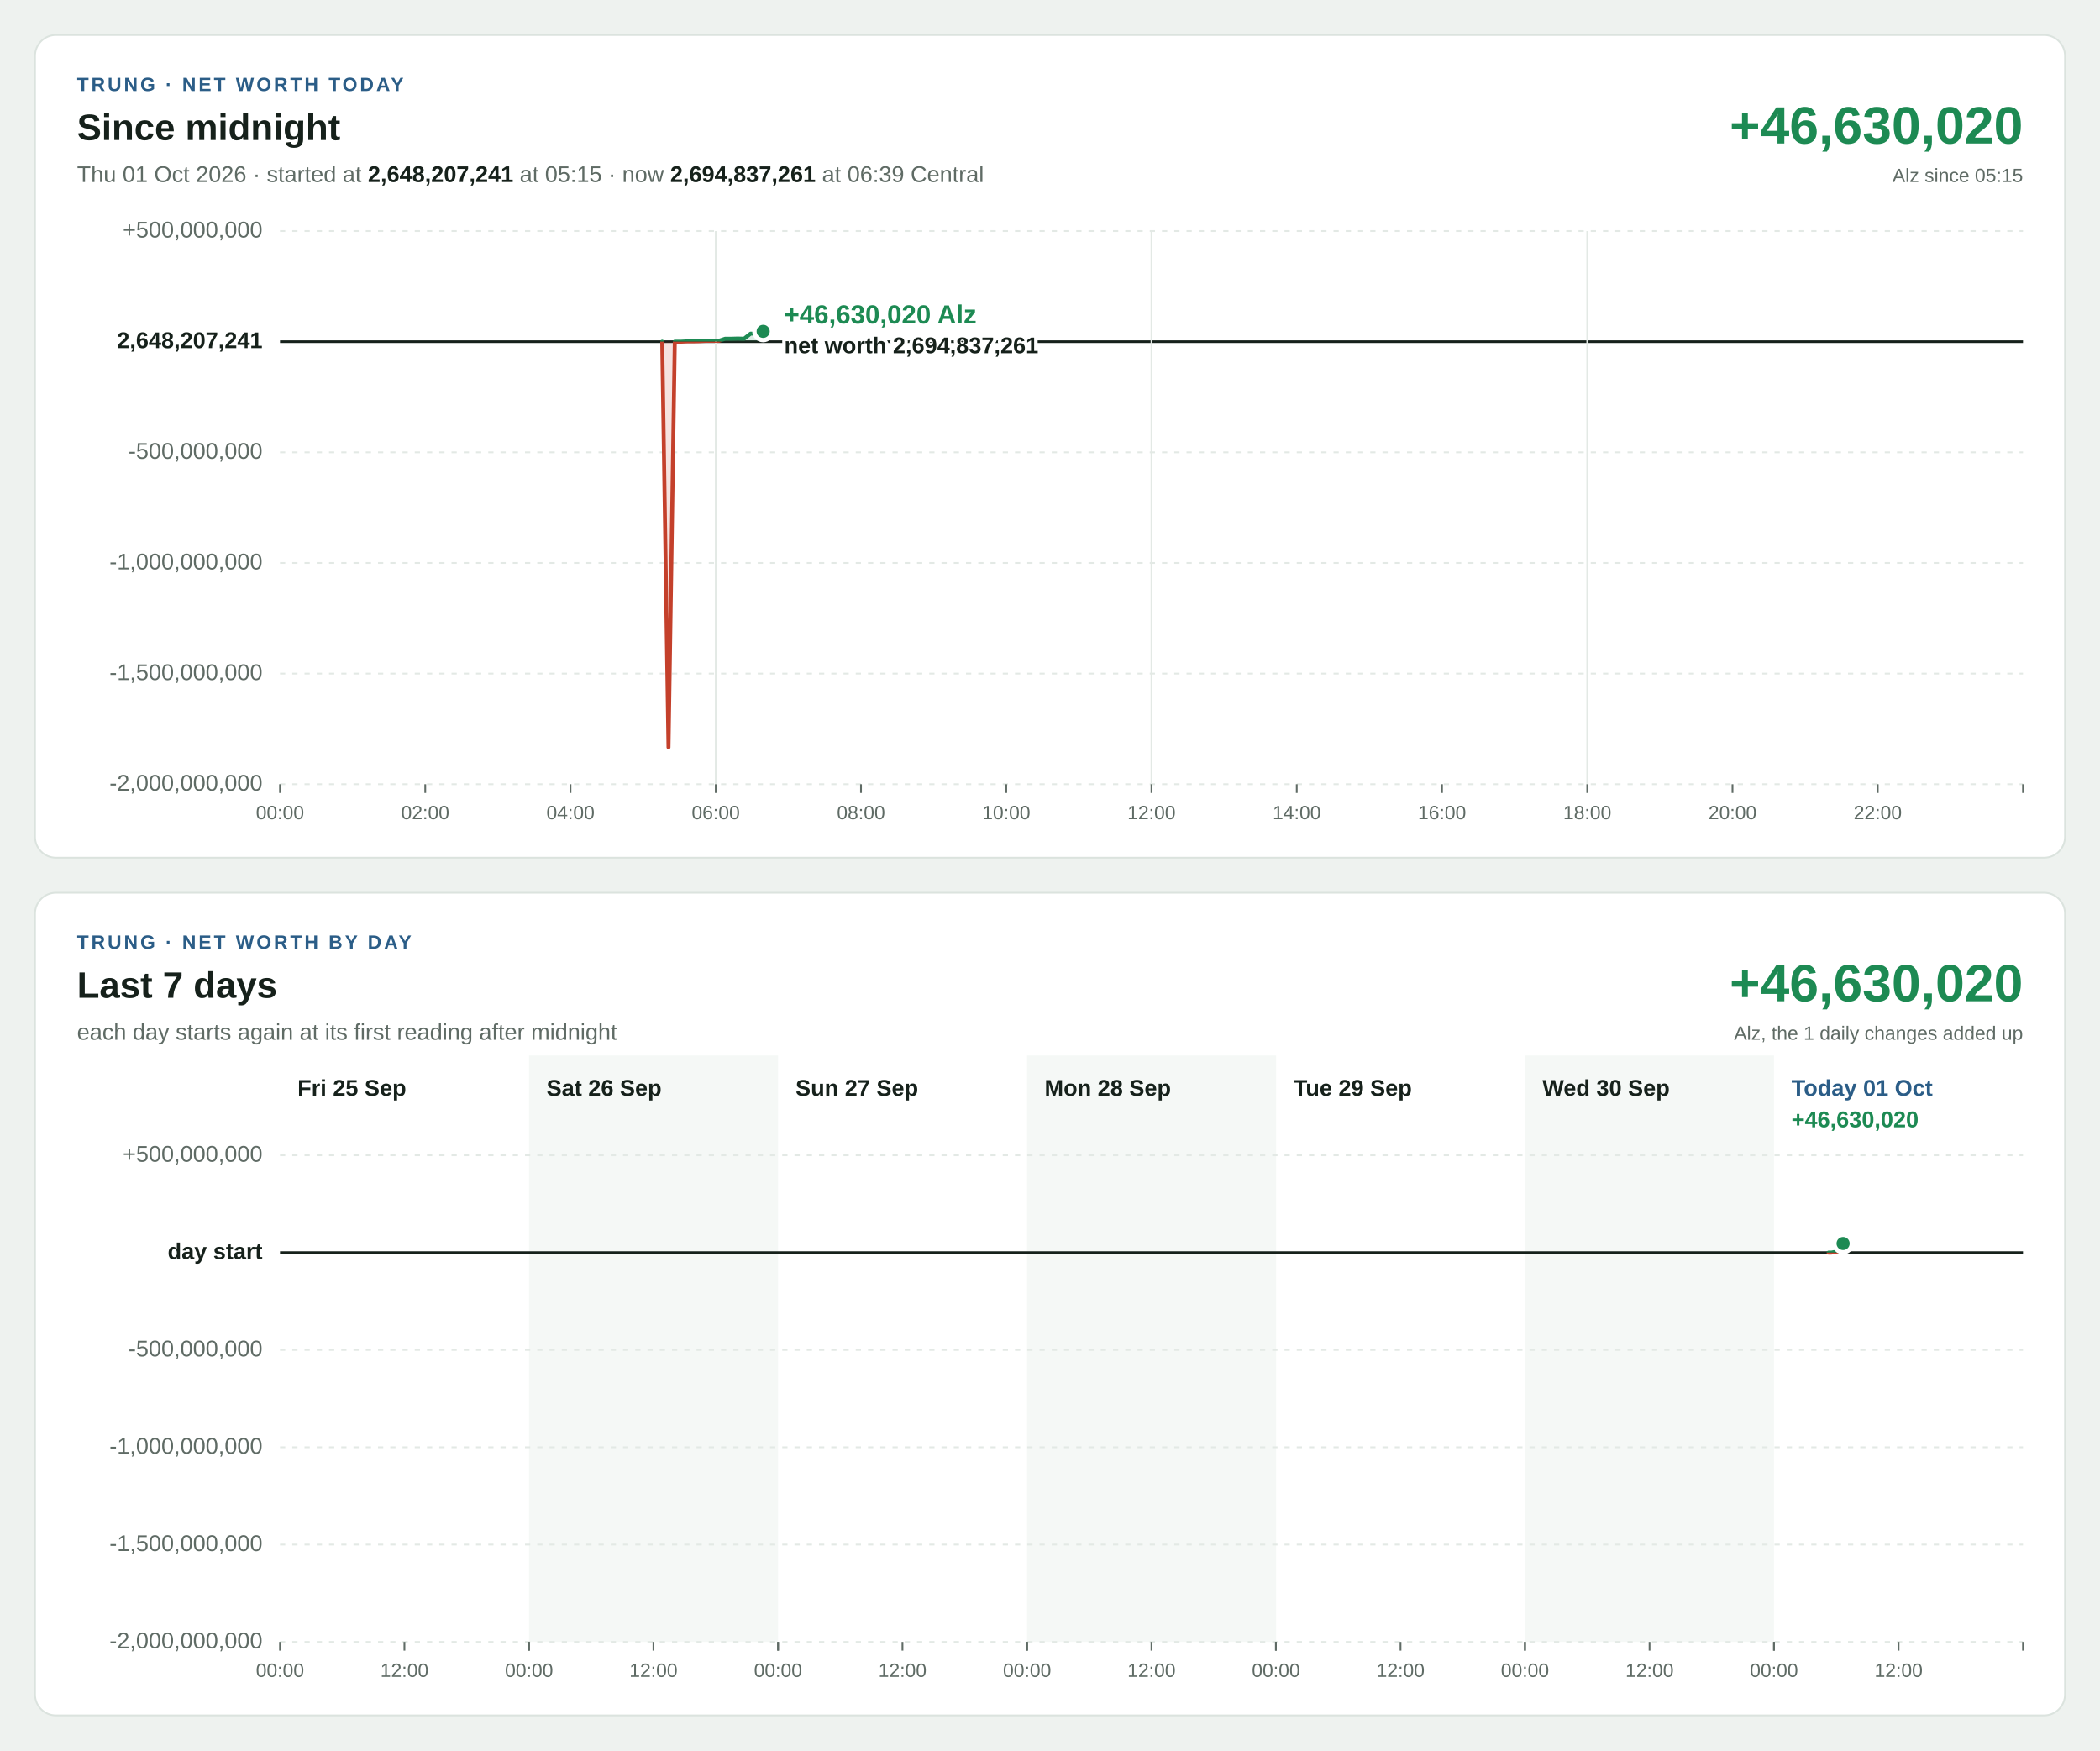
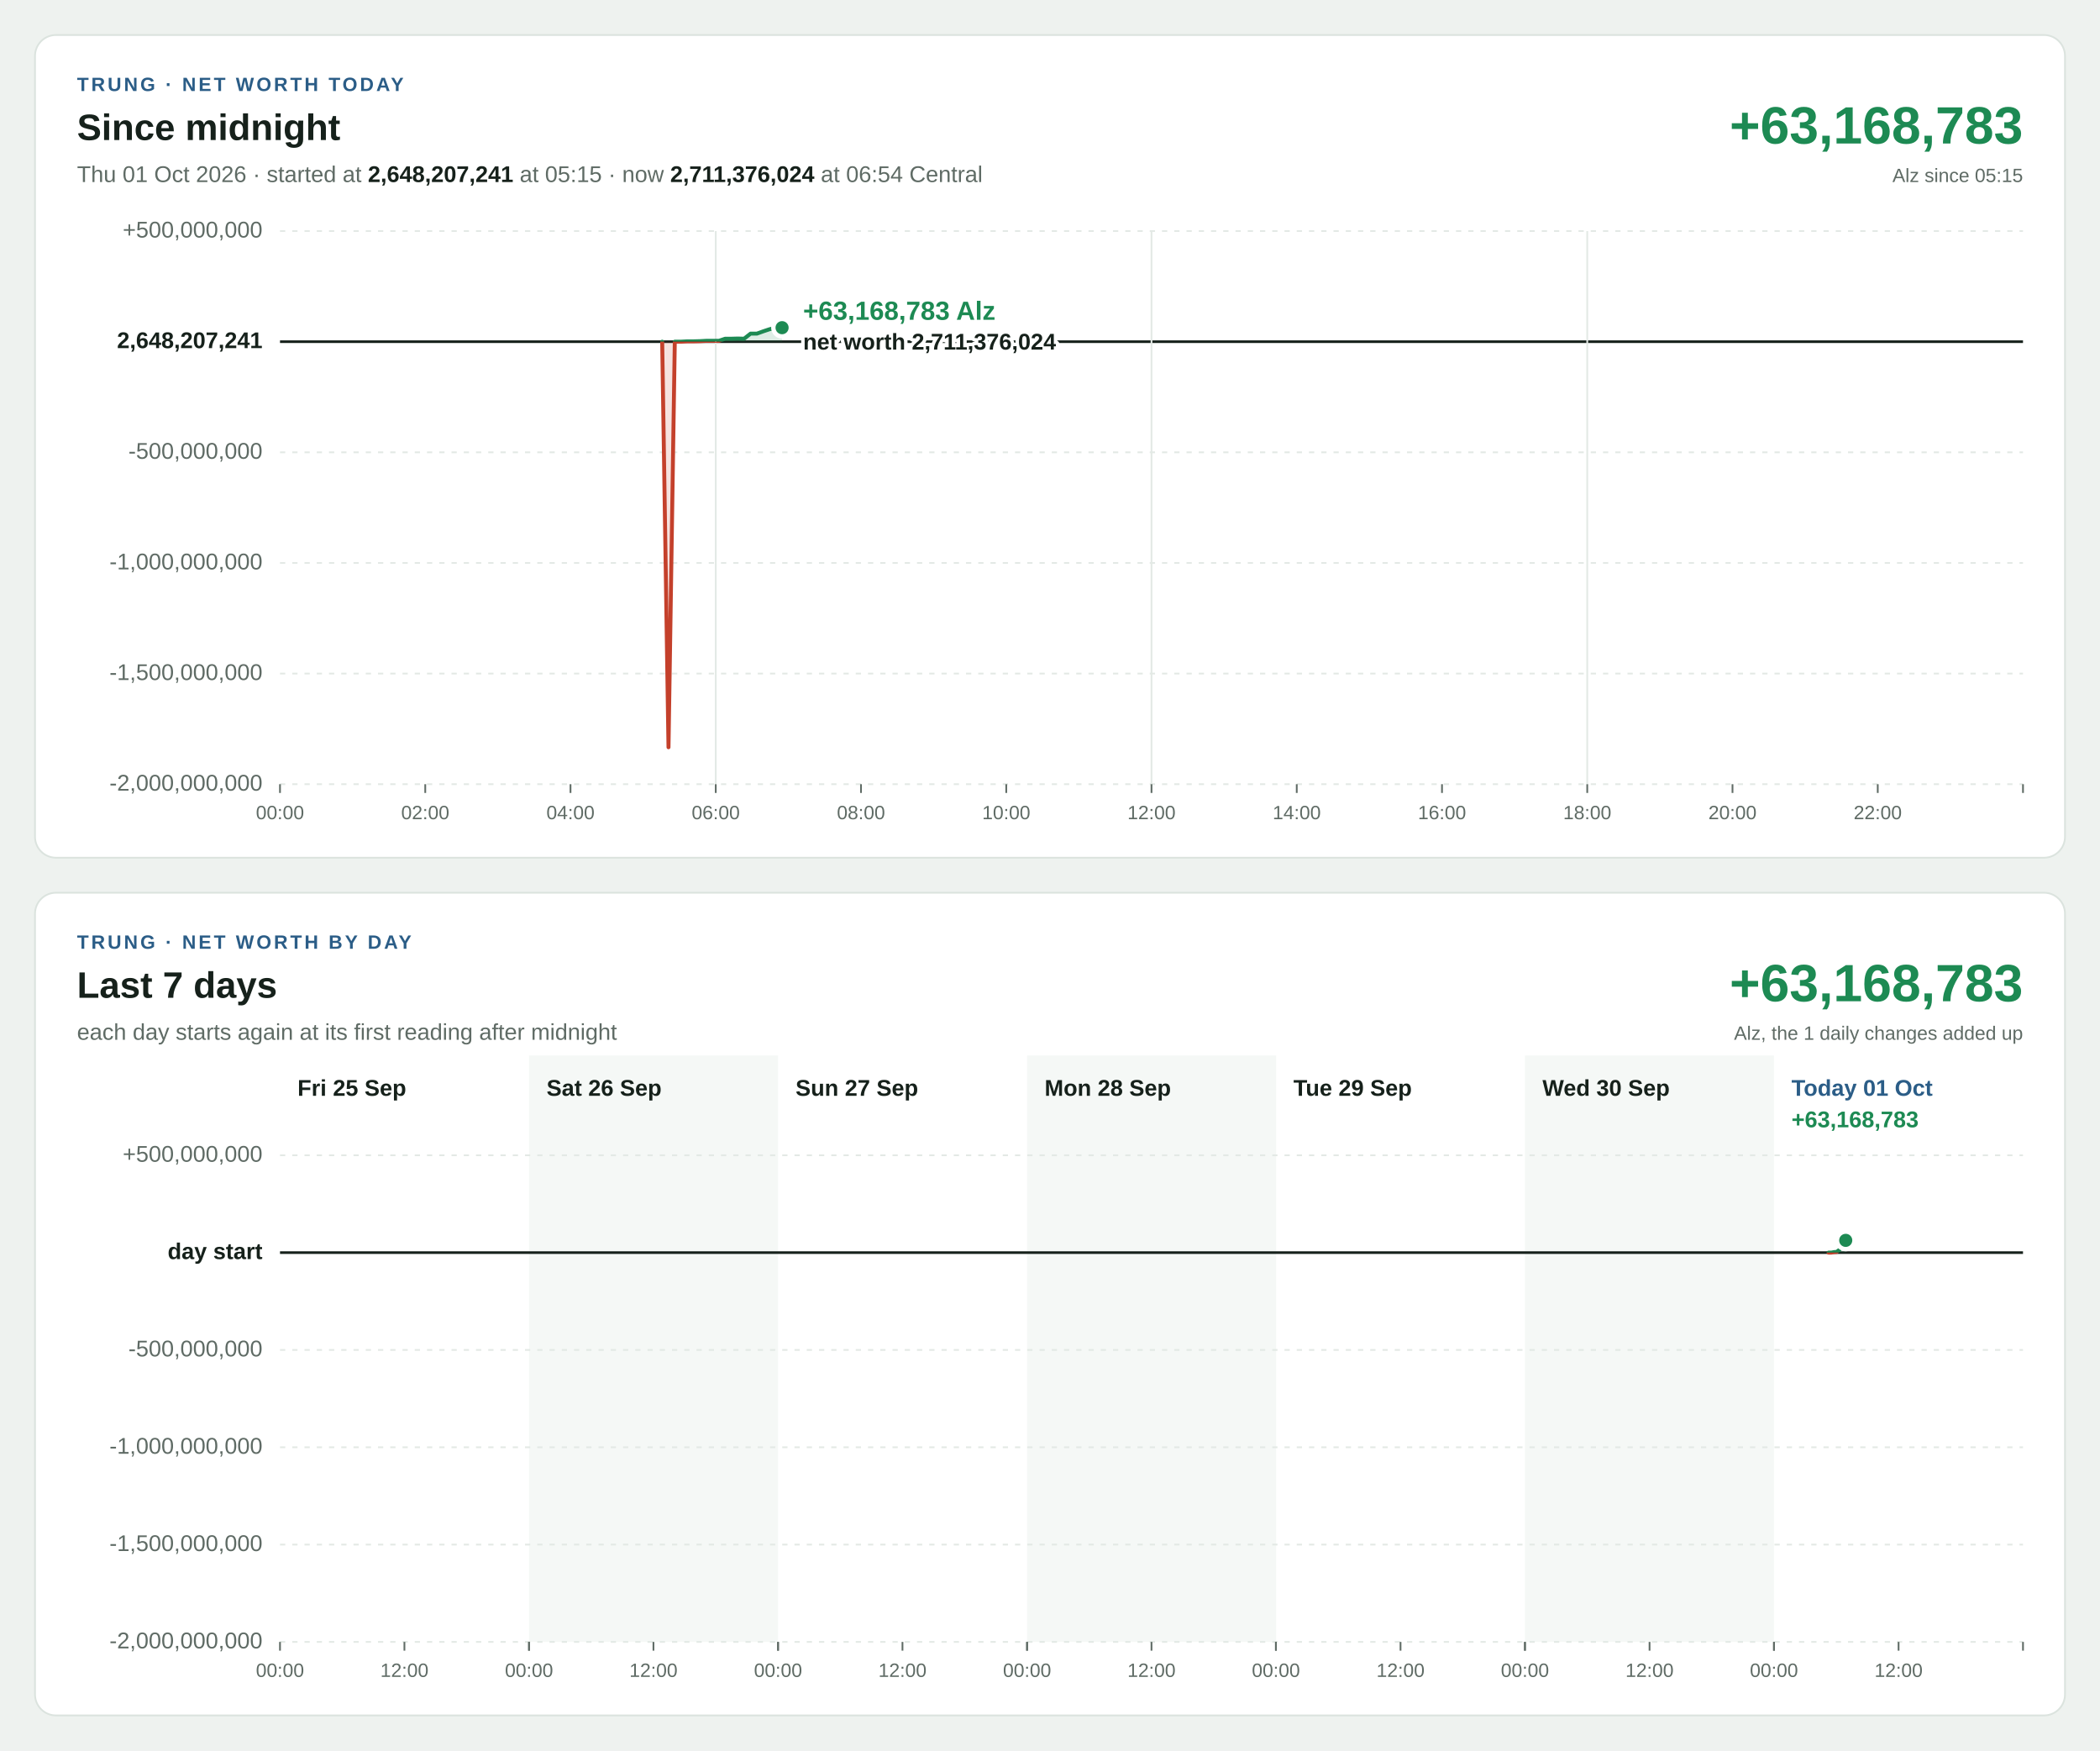
<svg xmlns="http://www.w3.org/2000/svg" width="1200" height="1000" viewBox="0 0 1200 1000" font-family="Segoe UI, Helvetica Neue, Arial, sans-serif" font-size="13" style="font-variant-numeric: tabular-nums">
  <rect width="1200" height="1000" fill="#eef2ef" />
  <g transform="translate(20,20)">
    <rect width="1160" height="470" rx="12" fill="#ffffff" stroke="#dbe3de" />
    <text x="24" y="32" font-size="11" font-weight="700" letter-spacing="1.4" fill="#2b5d87">TRUNG · NET WORTH TODAY</text>
    <text x="24" y="60" font-size="21" font-weight="700" fill="#16211b">Since midnight</text>
-     <text x="24" y="84" fill="#5f6b65">Thu 01 Oct 2026 · started at <tspan font-weight="700" fill="#16211b">2,648,207,241</tspan> at 05:15 · now <tspan font-weight="700" fill="#16211b">2,694,837,261</tspan> at 06:39 Central</text>
-     <text x="1136" y="62" font-size="30" font-weight="700" text-anchor="end" fill="#1d8a53">+46,630,020</text>
+     <text x="24" y="84" fill="#5f6b65">Thu 01 Oct 2026 · started at <tspan font-weight="700" fill="#16211b">2,648,207,241</tspan> at 05:15 · now <tspan font-weight="700" fill="#16211b">2,711,376,024</tspan> at 06:54 Central</text>
+     <text x="1136" y="62" font-size="30" font-weight="700" text-anchor="end" fill="#1d8a53">+63,168,783</text>
    <text x="1136" y="84" font-size="11" text-anchor="end" fill="#5f6b65">Alz since 05:15</text>
    <line x1="140" x2="1136" y1="428.0" y2="428.0" stroke="#e3e9e5" stroke-width="1" stroke-dasharray="3 4" />
    <text x="130" y="428.0" text-anchor="end" dominant-baseline="middle" font-weight="400" fill="#5f6b65">-2,000,000,000</text>
    <line x1="140" x2="1136" y1="364.8" y2="364.8" stroke="#e3e9e5" stroke-width="1" stroke-dasharray="3 4" />
    <text x="130" y="364.8" text-anchor="end" dominant-baseline="middle" font-weight="400" fill="#5f6b65">-1,500,000,000</text>
    <line x1="140" x2="1136" y1="301.6" y2="301.6" stroke="#e3e9e5" stroke-width="1" stroke-dasharray="3 4" />
    <text x="130" y="301.6" text-anchor="end" dominant-baseline="middle" font-weight="400" fill="#5f6b65">-1,000,000,000</text>
    <line x1="140" x2="1136" y1="238.4" y2="238.4" stroke="#e3e9e5" stroke-width="1" stroke-dasharray="3 4" />
    <text x="130" y="238.4" text-anchor="end" dominant-baseline="middle" font-weight="400" fill="#5f6b65">-500,000,000</text>
    <line x1="140" x2="1136" y1="175.2" y2="175.2" stroke="#16211b" stroke-width="1.5" />
    <text x="130" y="175.2" text-anchor="end" dominant-baseline="middle" font-weight="700" fill="#16211b">2,648,207,241</text>
    <line x1="140" x2="1136" y1="112.0" y2="112.0" stroke="#e3e9e5" stroke-width="1" stroke-dasharray="3 4" />
    <text x="130" y="112.0" text-anchor="end" dominant-baseline="middle" font-weight="400" fill="#5f6b65">+500,000,000</text>
    <line x1="140.0" x2="140.0" y1="428" y2="433" stroke="#5f6b65" stroke-width="1" />
    <text x="140.0" y="448" font-size="11" text-anchor="middle" fill="#5f6b65">00:00</text>
    <line x1="223.0" x2="223.0" y1="428" y2="433" stroke="#5f6b65" stroke-width="1" />
    <text x="223.0" y="448" font-size="11" text-anchor="middle" fill="#5f6b65">02:00</text>
    <line x1="306.0" x2="306.0" y1="428" y2="433" stroke="#5f6b65" stroke-width="1" />
    <text x="306.0" y="448" font-size="11" text-anchor="middle" fill="#5f6b65">04:00</text>
    <line x1="389.0" x2="389.0" y1="112" y2="428" stroke="#e3e9e5" stroke-width="1" />
    <line x1="389.0" x2="389.0" y1="428" y2="433" stroke="#5f6b65" stroke-width="1" />
    <text x="389.0" y="448" font-size="11" text-anchor="middle" fill="#5f6b65">06:00</text>
    <line x1="472.0" x2="472.0" y1="428" y2="433" stroke="#5f6b65" stroke-width="1" />
    <text x="472.0" y="448" font-size="11" text-anchor="middle" fill="#5f6b65">08:00</text>
    <line x1="555.0" x2="555.0" y1="428" y2="433" stroke="#5f6b65" stroke-width="1" />
    <text x="555.0" y="448" font-size="11" text-anchor="middle" fill="#5f6b65">10:00</text>
    <line x1="638.0" x2="638.0" y1="112" y2="428" stroke="#e3e9e5" stroke-width="1" />
    <line x1="638.0" x2="638.0" y1="428" y2="433" stroke="#5f6b65" stroke-width="1" />
    <text x="638.0" y="448" font-size="11" text-anchor="middle" fill="#5f6b65">12:00</text>
    <line x1="721.0" x2="721.0" y1="428" y2="433" stroke="#5f6b65" stroke-width="1" />
    <text x="721.0" y="448" font-size="11" text-anchor="middle" fill="#5f6b65">14:00</text>
    <line x1="804.0" x2="804.0" y1="428" y2="433" stroke="#5f6b65" stroke-width="1" />
    <text x="804.0" y="448" font-size="11" text-anchor="middle" fill="#5f6b65">16:00</text>
    <line x1="887.0" x2="887.0" y1="112" y2="428" stroke="#e3e9e5" stroke-width="1" />
    <line x1="887.0" x2="887.0" y1="428" y2="433" stroke="#5f6b65" stroke-width="1" />
    <text x="887.0" y="448" font-size="11" text-anchor="middle" fill="#5f6b65">18:00</text>
    <line x1="970.0" x2="970.0" y1="428" y2="433" stroke="#5f6b65" stroke-width="1" />
    <text x="970.0" y="448" font-size="11" text-anchor="middle" fill="#5f6b65">20:00</text>
    <line x1="1053.0" x2="1053.0" y1="428" y2="433" stroke="#5f6b65" stroke-width="1" />
    <text x="1053.0" y="448" font-size="11" text-anchor="middle" fill="#5f6b65">22:00</text>
    <line x1="1136.0" x2="1136.0" y1="428" y2="433" stroke="#5f6b65" stroke-width="1" />
    <defs>
-       <path id="shape-today" d="M358.4 175.2L358.4 175.2L362.0 406.9L365.6 175.2L369.2 175.2L372.8 175.0L376.4 175.0L380.0 174.9L383.6 174.7L387.2 174.7L390.8 174.7L394.4 173.5L398.1 173.5L401.6 173.4L405.2 173.5L408.9 170.6L412.5 170.6L416.1 169.3L416.1 175.2Z" />
-       <path id="line-today" d="M358.4 175.2L362.0 406.9L365.6 175.2L369.2 175.2L372.8 175.0L376.4 175.0L380.0 174.9L383.6 174.7L387.2 174.7L390.8 174.7L394.4 173.5L398.1 173.5L401.6 173.4L405.2 173.5L408.9 170.6L412.5 170.6L416.1 169.3" />
+       <path id="shape-today" d="M358.4 175.2L358.4 175.2L362.0 406.9L365.6 175.2L369.2 175.2L372.8 175.0L376.4 175.0L380.0 174.9L383.6 174.7L387.2 174.7L390.8 174.7L394.4 173.5L398.1 173.5L401.6 173.4L405.2 173.5L408.9 170.6L412.5 170.6L416.1 169.3L419.7 168.1L423.3 167.2L426.9 167.2L426.9 175.2Z" />
+       <path id="line-today" d="M358.4 175.2L362.0 406.9L365.6 175.2L369.2 175.2L372.8 175.0L376.4 175.0L380.0 174.9L383.6 174.7L387.2 174.7L390.8 174.7L394.4 173.5L398.1 173.5L401.6 173.4L405.2 173.5L408.9 170.6L412.5 170.6L416.1 169.3L419.7 168.1L423.3 167.2L426.9 167.2" />
      <clipPath id="up-today">
        <rect x="140" y="112" width="996" height="63.2" />
      </clipPath>
      <clipPath id="down-today">
        <rect x="140" y="175.2" width="996" height="252.8" />
      </clipPath>
    </defs>
    <use href="#shape-today" fill="#1d8a53" fill-opacity="0.15" clip-path="url(#up-today)" />
    <use href="#line-today" fill="none" stroke="#1d8a53" stroke-width="2.25" stroke-linejoin="round" stroke-linecap="round" clip-path="url(#up-today)" />
    <use href="#shape-today" fill="#c4402b" fill-opacity="0.15" clip-path="url(#down-today)" />
    <use href="#line-today" fill="none" stroke="#c4402b" stroke-width="2.25" stroke-linejoin="round" stroke-linecap="round" clip-path="url(#down-today)" />
-     <circle cx="416.1" cy="169.3" r="5" fill="#1d8a53" stroke="#ffffff" stroke-width="2.5" />
-     <text x="428.1" y="164.8" text-anchor="start" font-size="15" font-weight="700" fill="#1d8a53" stroke="#ffffff" stroke-width="4" stroke-linejoin="round" paint-order="stroke">+46,630,020 Alz</text>
-     <text x="428.1" y="181.8" text-anchor="start" font-size="13" font-weight="600" fill="#16211b" stroke="#ffffff" stroke-width="4" stroke-linejoin="round" paint-order="stroke">net worth 2,694,837,261</text>
+     <circle cx="426.9" cy="167.2" r="5" fill="#1d8a53" stroke="#ffffff" stroke-width="2.5" />
+     <text x="438.9" y="162.7" text-anchor="start" font-size="15" font-weight="700" fill="#1d8a53" stroke="#ffffff" stroke-width="4" stroke-linejoin="round" paint-order="stroke">+63,168,783 Alz</text>
+     <text x="438.9" y="179.7" text-anchor="start" font-size="13" font-weight="600" fill="#16211b" stroke="#ffffff" stroke-width="4" stroke-linejoin="round" paint-order="stroke">net worth 2,711,376,024</text>
  </g>
  <g transform="translate(20,510)">
    <rect width="1160" height="470" rx="12" fill="#ffffff" stroke="#dbe3de" />
    <text x="24" y="32" font-size="11" font-weight="700" letter-spacing="1.4" fill="#2b5d87">TRUNG · NET WORTH BY DAY</text>
    <text x="24" y="60" font-size="21" font-weight="700" fill="#16211b">Last 7 days</text>
    <text x="24" y="84" fill="#5f6b65">each day starts again at its first reading after midnight</text>
-     <text x="1136" y="62" font-size="30" font-weight="700" text-anchor="end" fill="#1d8a53">+46,630,020</text>
+     <text x="1136" y="62" font-size="30" font-weight="700" text-anchor="end" fill="#1d8a53">+63,168,783</text>
    <text x="1136" y="84" font-size="11" text-anchor="end" fill="#5f6b65">Alz, the 1 daily changes added up</text>
    <rect x="282.3" y="93" width="142.3" height="335" fill="#f5f8f6" />
    <rect x="566.9" y="93" width="142.3" height="335" fill="#f5f8f6" />
    <rect x="851.4" y="93" width="142.3" height="335" fill="#f5f8f6" />
    <line x1="140" x2="1136" y1="428.0" y2="428.0" stroke="#e3e9e5" stroke-width="1" stroke-dasharray="3 4" />
    <text x="130" y="428.0" text-anchor="end" dominant-baseline="middle" font-weight="400" fill="#5f6b65">-2,000,000,000</text>
    <line x1="140" x2="1136" y1="372.4" y2="372.4" stroke="#e3e9e5" stroke-width="1" stroke-dasharray="3 4" />
    <text x="130" y="372.4" text-anchor="end" dominant-baseline="middle" font-weight="400" fill="#5f6b65">-1,500,000,000</text>
    <line x1="140" x2="1136" y1="316.8" y2="316.8" stroke="#e3e9e5" stroke-width="1" stroke-dasharray="3 4" />
    <text x="130" y="316.8" text-anchor="end" dominant-baseline="middle" font-weight="400" fill="#5f6b65">-1,000,000,000</text>
    <line x1="140" x2="1136" y1="261.2" y2="261.2" stroke="#e3e9e5" stroke-width="1" stroke-dasharray="3 4" />
    <text x="130" y="261.2" text-anchor="end" dominant-baseline="middle" font-weight="400" fill="#5f6b65">-500,000,000</text>
    <line x1="140" x2="1136" y1="205.6" y2="205.6" stroke="#16211b" stroke-width="1.5" />
    <text x="130" y="205.6" text-anchor="end" dominant-baseline="middle" font-weight="700" fill="#16211b">day start</text>
    <line x1="140" x2="1136" y1="150.0" y2="150.0" stroke="#e3e9e5" stroke-width="1" stroke-dasharray="3 4" />
    <text x="130" y="150.0" text-anchor="end" dominant-baseline="middle" font-weight="400" fill="#5f6b65">+500,000,000</text>
    <text x="150.0" y="116" font-weight="700" fill="#16211b">Fri 25 Sep</text>
    <line x1="140.0" x2="140.0" y1="428" y2="433" stroke="#5f6b65" stroke-width="1" />
    <text x="140.0" y="448" font-size="11" text-anchor="middle" fill="#5f6b65">00:00</text>
    <line x1="211.1" x2="211.1" y1="428" y2="433" stroke="#5f6b65" stroke-width="1" />
    <text x="211.1" y="448" font-size="11" text-anchor="middle" fill="#5f6b65">12:00</text>
    <line x1="282.3" x2="282.3" y1="428" y2="433" stroke="#5f6b65" stroke-width="1" />
    <text x="292.3" y="116" font-weight="700" fill="#16211b">Sat 26 Sep</text>
    <line x1="282.3" x2="282.3" y1="428" y2="433" stroke="#5f6b65" stroke-width="1" />
    <text x="282.3" y="448" font-size="11" text-anchor="middle" fill="#5f6b65">00:00</text>
    <line x1="353.4" x2="353.4" y1="428" y2="433" stroke="#5f6b65" stroke-width="1" />
    <text x="353.4" y="448" font-size="11" text-anchor="middle" fill="#5f6b65">12:00</text>
    <line x1="424.6" x2="424.6" y1="428" y2="433" stroke="#5f6b65" stroke-width="1" />
    <text x="434.6" y="116" font-weight="700" fill="#16211b">Sun 27 Sep</text>
    <line x1="424.6" x2="424.6" y1="428" y2="433" stroke="#5f6b65" stroke-width="1" />
    <text x="424.6" y="448" font-size="11" text-anchor="middle" fill="#5f6b65">00:00</text>
    <line x1="495.7" x2="495.7" y1="428" y2="433" stroke="#5f6b65" stroke-width="1" />
    <text x="495.7" y="448" font-size="11" text-anchor="middle" fill="#5f6b65">12:00</text>
    <line x1="566.9" x2="566.9" y1="428" y2="433" stroke="#5f6b65" stroke-width="1" />
    <text x="576.9" y="116" font-weight="700" fill="#16211b">Mon 28 Sep</text>
    <line x1="566.9" x2="566.9" y1="428" y2="433" stroke="#5f6b65" stroke-width="1" />
    <text x="566.9" y="448" font-size="11" text-anchor="middle" fill="#5f6b65">00:00</text>
    <line x1="638.0" x2="638.0" y1="428" y2="433" stroke="#5f6b65" stroke-width="1" />
    <text x="638.0" y="448" font-size="11" text-anchor="middle" fill="#5f6b65">12:00</text>
    <line x1="709.1" x2="709.1" y1="428" y2="433" stroke="#5f6b65" stroke-width="1" />
    <text x="719.1" y="116" font-weight="700" fill="#16211b">Tue 29 Sep</text>
    <line x1="709.1" x2="709.1" y1="428" y2="433" stroke="#5f6b65" stroke-width="1" />
    <text x="709.1" y="448" font-size="11" text-anchor="middle" fill="#5f6b65">00:00</text>
    <line x1="780.3" x2="780.3" y1="428" y2="433" stroke="#5f6b65" stroke-width="1" />
    <text x="780.3" y="448" font-size="11" text-anchor="middle" fill="#5f6b65">12:00</text>
    <line x1="851.4" x2="851.4" y1="428" y2="433" stroke="#5f6b65" stroke-width="1" />
    <text x="861.4" y="116" font-weight="700" fill="#16211b">Wed 30 Sep</text>
    <line x1="851.4" x2="851.4" y1="428" y2="433" stroke="#5f6b65" stroke-width="1" />
    <text x="851.4" y="448" font-size="11" text-anchor="middle" fill="#5f6b65">00:00</text>
    <line x1="922.6" x2="922.6" y1="428" y2="433" stroke="#5f6b65" stroke-width="1" />
    <text x="922.6" y="448" font-size="11" text-anchor="middle" fill="#5f6b65">12:00</text>
    <line x1="993.7" x2="993.7" y1="428" y2="433" stroke="#5f6b65" stroke-width="1" />
    <text x="1003.7" y="116" font-weight="700" fill="#2b5d87">Today 01 Oct</text>
    <line x1="993.7" x2="993.7" y1="428" y2="433" stroke="#5f6b65" stroke-width="1" />
    <text x="993.7" y="448" font-size="11" text-anchor="middle" fill="#5f6b65">00:00</text>
    <line x1="1064.9" x2="1064.9" y1="428" y2="433" stroke="#5f6b65" stroke-width="1" />
    <text x="1064.9" y="448" font-size="11" text-anchor="middle" fill="#5f6b65">12:00</text>
    <line x1="1136.0" x2="1136.0" y1="428" y2="433" stroke="#5f6b65" stroke-width="1" />
-     <text x="1003.7" y="134" font-weight="700" fill="#1d8a53">+46,630,020</text>
+     <text x="1003.7" y="134" font-weight="700" fill="#1d8a53">+63,168,783</text>
    <defs>
-       <path id="shape-day6" d="M1024.9 205.6L1024.9 205.6L1026.5 205.6L1028.0 205.3L1029.5 205.2L1031.1 204.0L1032.6 201.6L1033.2 200.4L1033.2 205.6Z" />
-       <path id="line-day6" d="M1024.9 205.6L1026.5 205.6L1028.0 205.3L1029.5 205.2L1031.1 204.0L1032.6 201.6L1033.2 200.4" />
+       <path id="shape-day6" d="M1024.9 205.6L1024.9 205.6L1026.5 205.6L1028.0 205.3L1029.5 205.2L1031.1 204.0L1032.6 201.6L1034.2 198.6L1034.7 198.6L1034.7 205.6Z" />
+       <path id="line-day6" d="M1024.9 205.6L1026.5 205.6L1028.0 205.3L1029.5 205.2L1031.1 204.0L1032.6 201.6L1034.2 198.6L1034.7 198.6" />
      <clipPath id="up-day6">
        <rect x="140" y="150" width="996" height="55.6" />
      </clipPath>
      <clipPath id="down-day6">
        <rect x="140" y="205.6" width="996" height="222.4" />
      </clipPath>
    </defs>
    <use href="#shape-day6" fill="#1d8a53" fill-opacity="0.15" clip-path="url(#up-day6)" />
    <use href="#line-day6" fill="none" stroke="#1d8a53" stroke-width="2.25" stroke-linejoin="round" stroke-linecap="round" clip-path="url(#up-day6)" />
    <use href="#shape-day6" fill="#c4402b" fill-opacity="0.15" clip-path="url(#down-day6)" />
    <use href="#line-day6" fill="none" stroke="#c4402b" stroke-width="2.25" stroke-linejoin="round" stroke-linecap="round" clip-path="url(#down-day6)" />
-     <circle cx="1033.2" cy="200.4" r="5" fill="#1d8a53" stroke="#ffffff" stroke-width="2.5" />
+     <circle cx="1034.7" cy="198.6" r="5" fill="#1d8a53" stroke="#ffffff" stroke-width="2.5" />
  </g>
</svg>
